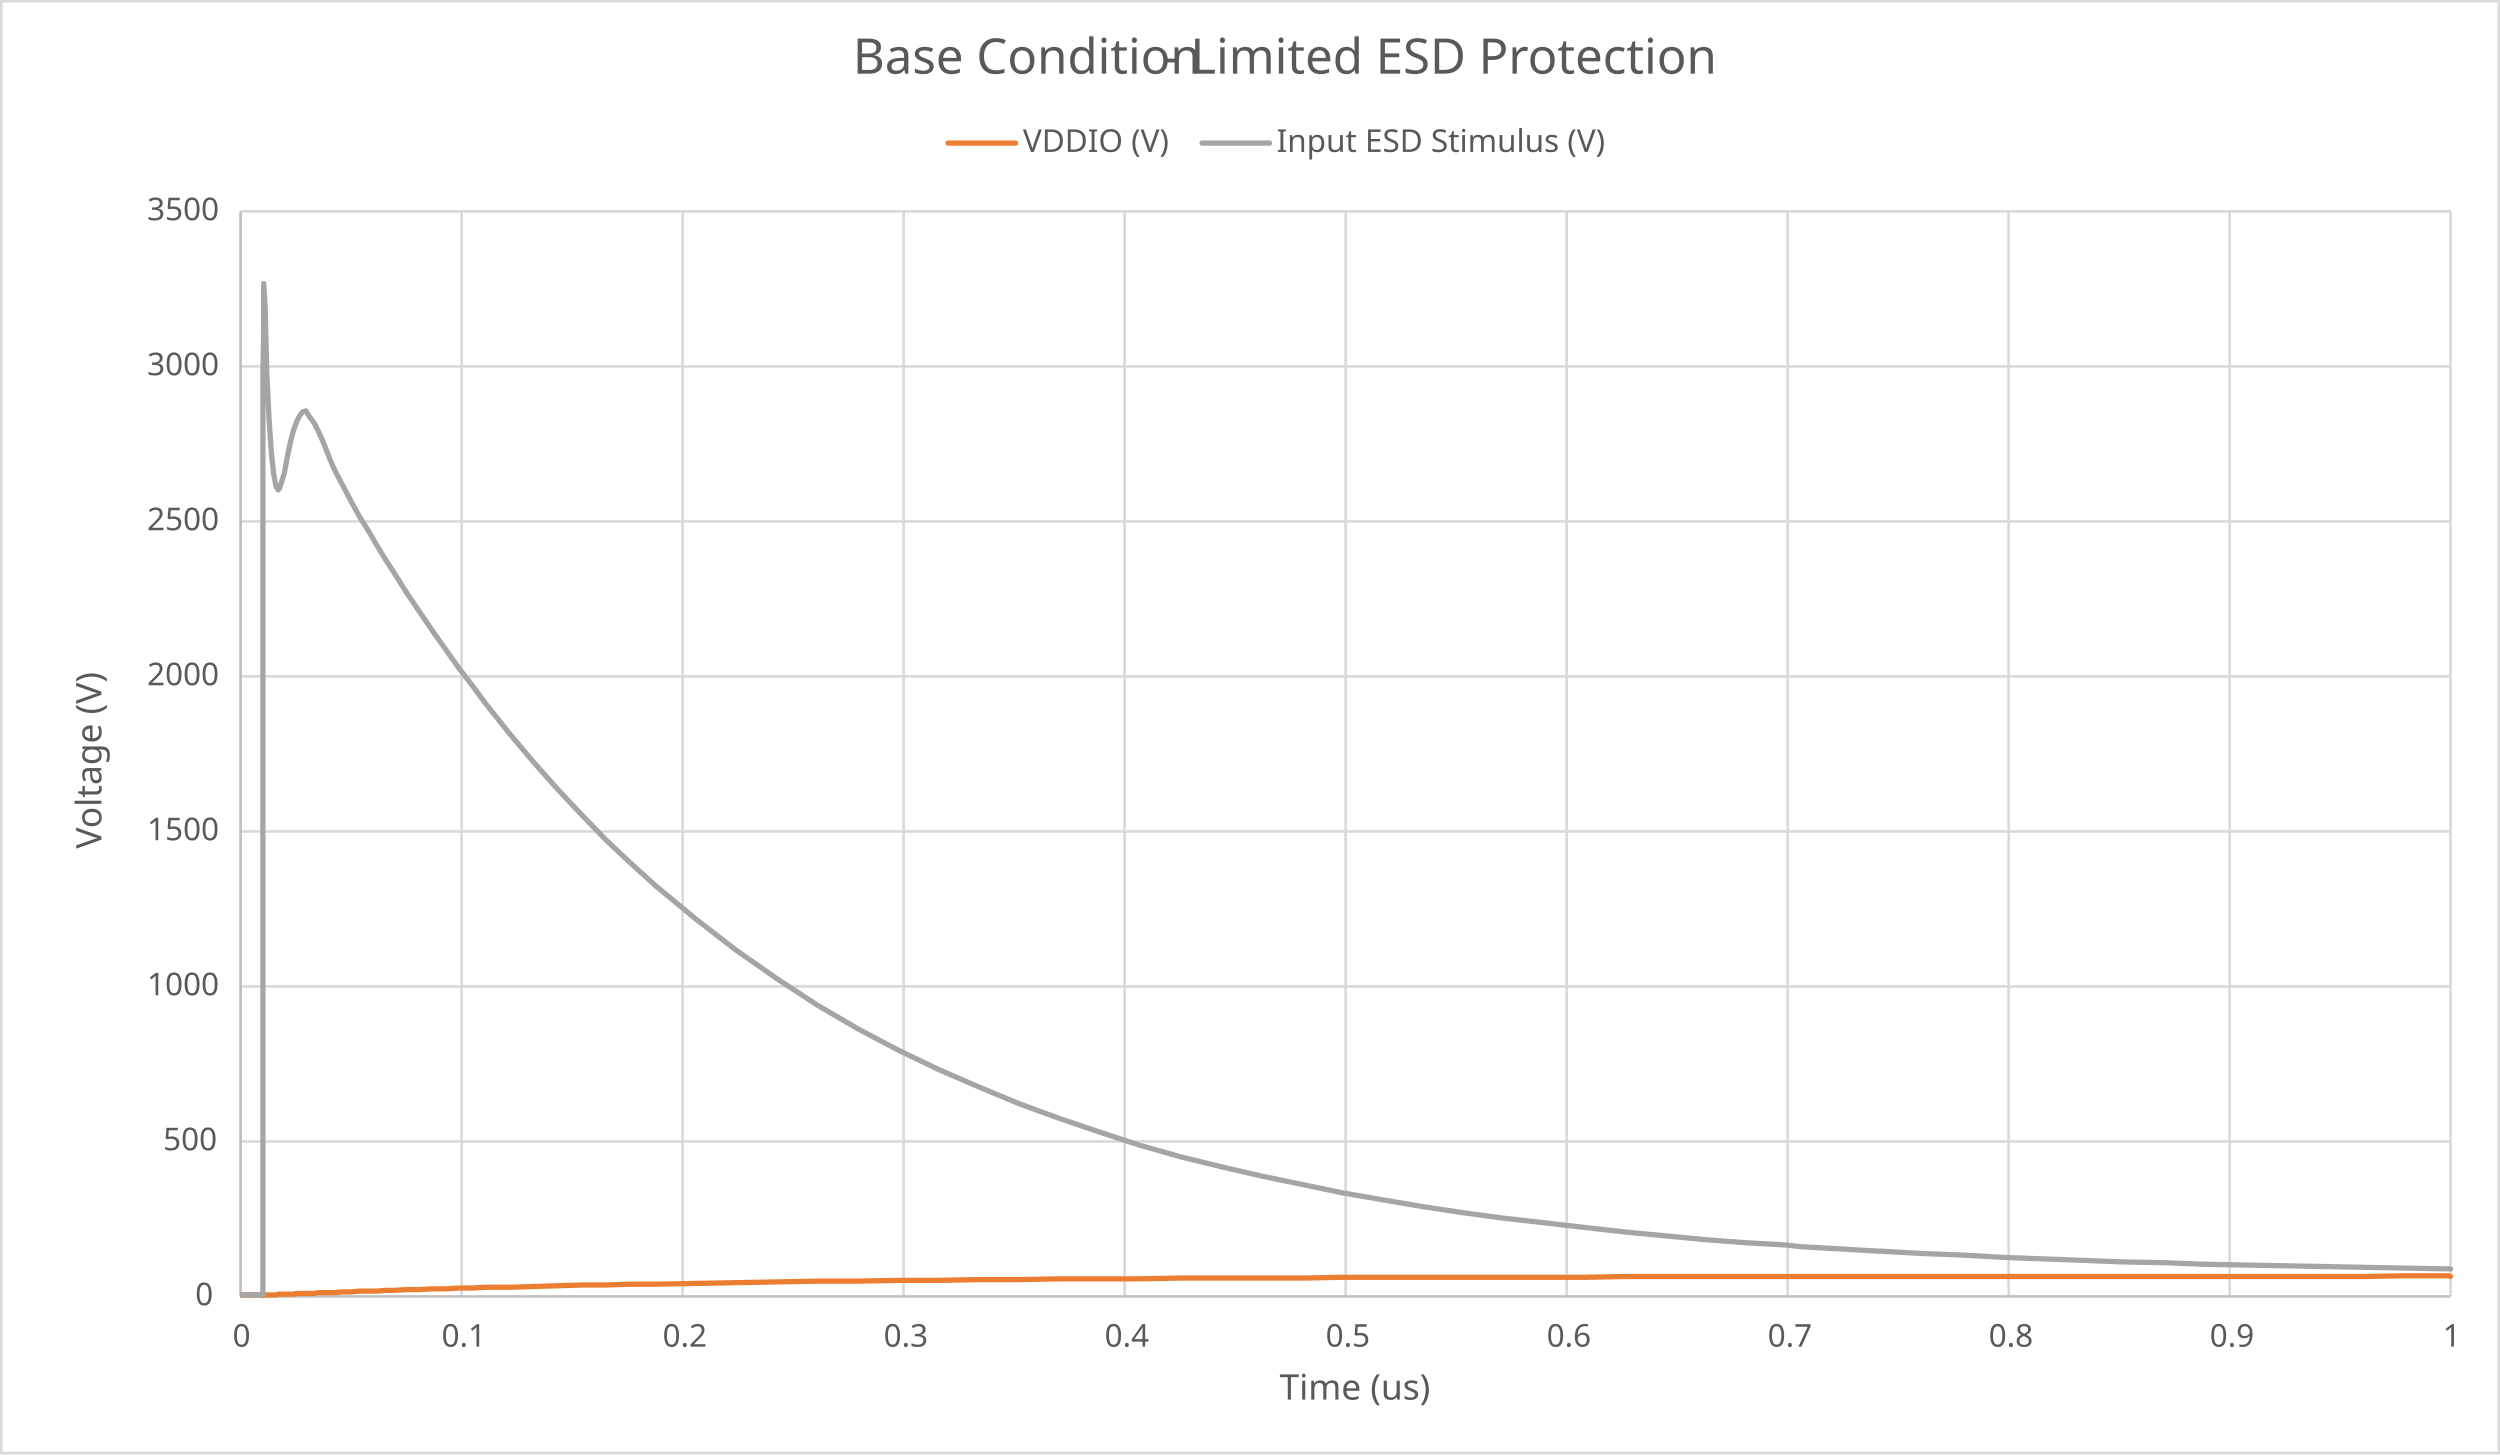
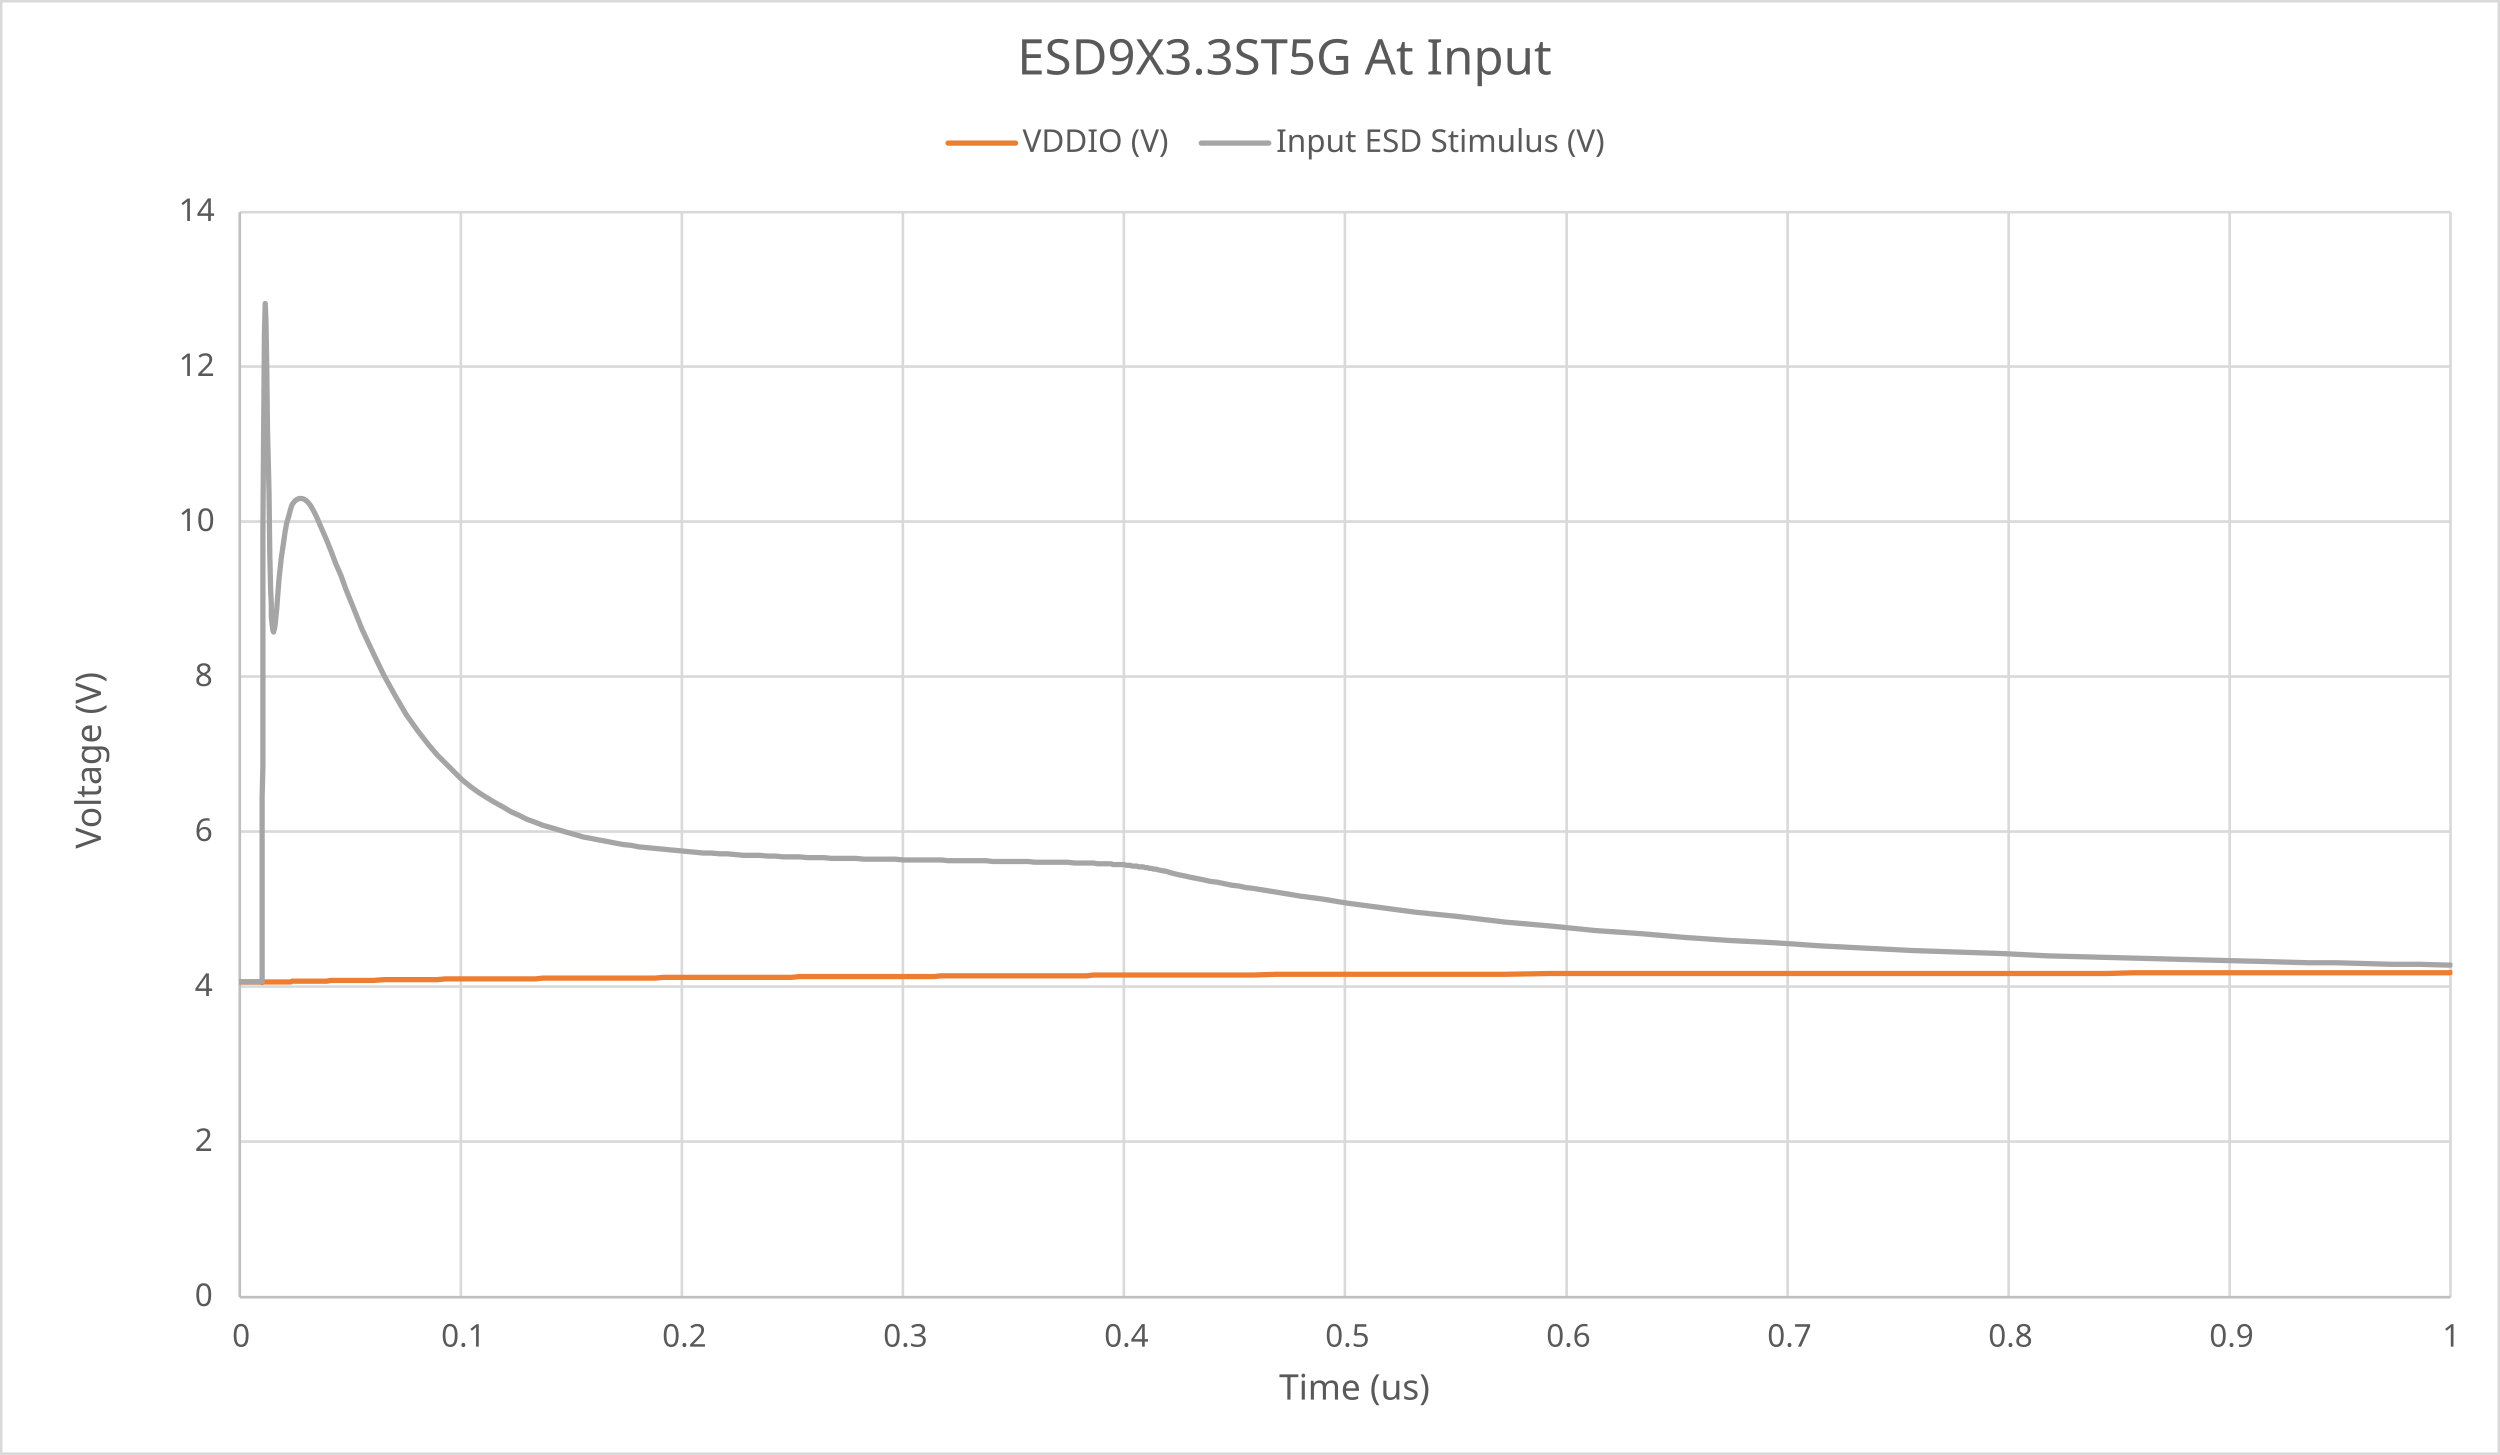
- <svg xmlns="http://www.w3.org/2000/svg" width="3258" height="1895" overflow="hidden">
+ <svg xmlns="http://www.w3.org/2000/svg" width="3258" height="1896" overflow="hidden">
  <defs>
    <clipPath id="clip0">
-       <rect x="2577" y="355" width="3258" height="1895" />
+       <rect x="2581" y="4141" width="3258" height="1896" />
    </clipPath>
    <clipPath id="clip1">
-       <rect x="2578" y="355" width="3255" height="1893" />
+       <rect x="2581" y="4142" width="3255" height="1892" />
    </clipPath>
    <clipPath id="clip2">
-       <rect x="2578" y="355" width="3255" height="1893" />
+       <rect x="2581" y="4142" width="3255" height="1892" />
    </clipPath>
    <clipPath id="clip3">
-       <rect x="2578" y="355" width="3255" height="1893" />
+       <rect x="2581" y="4142" width="3255" height="1892" />
    </clipPath>
    <clipPath id="clip4">
-       <rect x="2578" y="355" width="3255" height="1893" />
+       <rect x="2581" y="4142" width="3255" height="1892" />
    </clipPath>
    <clipPath id="clip5">
-       <rect x="2890" y="630" width="2884" height="1418" />
+       <rect x="2893" y="4417" width="2884" height="1417" />
    </clipPath>
    <clipPath id="clip6">
-       <rect x="2890" y="630" width="2884" height="1418" />
+       <rect x="2893" y="4417" width="2884" height="1417" />
    </clipPath>
    <clipPath id="clip7">
-       <rect x="2578" y="355" width="3255" height="1893" />
+       <rect x="2581" y="4142" width="3255" height="1892" />
    </clipPath>
    <clipPath id="clip8">
-       <rect x="2578" y="355" width="3255" height="1893" />
+       <rect x="2581" y="4142" width="3255" height="1892" />
    </clipPath>
    <clipPath id="clip9">
-       <rect x="2578" y="355" width="3255" height="1893" />
+       <rect x="2581" y="4142" width="3255" height="1892" />
    </clipPath>
    <clipPath id="clip10">
-       <rect x="2578" y="355" width="3255" height="1893" />
+       <rect x="2581" y="4142" width="3255" height="1892" />
    </clipPath>
    <clipPath id="clip11">
-       <rect x="2578" y="355" width="3255" height="1893" />
+       <rect x="2581" y="4142" width="3255" height="1892" />
    </clipPath>
    <clipPath id="clip12">
-       <rect x="2578" y="355" width="3255" height="1893" />
+       <rect x="2581" y="4142" width="3255" height="1892" />
    </clipPath>
    <clipPath id="clip13">
-       <rect x="2578" y="355" width="3255" height="1893" />
+       <rect x="2581" y="4142" width="3255" height="1892" />
    </clipPath>
    <clipPath id="clip14">
-       <rect x="2578" y="355" width="3255" height="1893" />
+       <rect x="2581" y="4142" width="3255" height="1892" />
    </clipPath>
    <clipPath id="clip15">
-       <rect x="2578" y="355" width="3255" height="1893" />
+       <rect x="2581" y="4142" width="3255" height="1892" />
    </clipPath>
    <clipPath id="clip16">
-       <rect x="2578" y="355" width="3255" height="1893" />
+       <rect x="2581" y="4142" width="3255" height="1892" />
    </clipPath>
    <clipPath id="clip17">
-       <rect x="2578" y="355" width="3255" height="1893" />
+       <rect x="2581" y="4142" width="3255" height="1892" />
    </clipPath>
    <clipPath id="clip18">
-       <rect x="2578" y="355" width="3255" height="1893" />
+       <rect x="2581" y="4142" width="3255" height="1892" />
    </clipPath>
    <clipPath id="clip19">
-       <rect x="2578" y="355" width="3255" height="1893" />
+       <rect x="2581" y="4142" width="3255" height="1892" />
    </clipPath>
    <clipPath id="clip20">
-       <rect x="2578" y="355" width="3255" height="1893" />
+       <rect x="2581" y="4142" width="3255" height="1892" />
    </clipPath>
    <clipPath id="clip21">
-       <rect x="2578" y="355" width="3255" height="1893" />
+       <rect x="2581" y="4142" width="3255" height="1892" />
    </clipPath>
    <clipPath id="clip22">
-       <rect x="2578" y="355" width="3255" height="1893" />
+       <rect x="2581" y="4142" width="3255" height="1892" />
    </clipPath>
    <clipPath id="clip23">
-       <rect x="2578" y="355" width="3255" height="1893" />
+       <rect x="2581" y="4142" width="3255" height="1892" />
    </clipPath>
    <clipPath id="clip24">
-       <rect x="2578" y="355" width="3255" height="1893" />
+       <rect x="2581" y="4142" width="3255" height="1892" />
    </clipPath>
    <clipPath id="clip25">
-       <rect x="2578" y="355" width="3255" height="1893" />
+       <rect x="2581" y="4142" width="3255" height="1892" />
    </clipPath>
    <clipPath id="clip26">
-       <rect x="2578" y="355" width="3255" height="1893" />
+       <rect x="2581" y="4142" width="3255" height="1892" />
    </clipPath>
    <clipPath id="clip27">
-       <rect x="2578" y="355" width="3255" height="1893" />
+       <rect x="2581" y="4142" width="3255" height="1892" />
    </clipPath>
    <clipPath id="clip28">
-       <rect x="2578" y="355" width="3255" height="1893" />
+       <rect x="2581" y="4142" width="3255" height="1892" />
    </clipPath>
    <clipPath id="clip29">
-       <rect x="2578" y="355" width="3255" height="1893" />
+       <rect x="2581" y="4142" width="3255" height="1892" />
    </clipPath>
    <clipPath id="clip30">
-       <rect x="2578" y="355" width="3255" height="1893" />
+       <rect x="2581" y="4142" width="3255" height="1892" />
    </clipPath>
    <clipPath id="clip31">
-       <rect x="2578" y="355" width="3255" height="1893" />
+       <rect x="2581" y="4142" width="3255" height="1892" />
    </clipPath>
    <clipPath id="clip32">
-       <rect x="2578" y="355" width="3255" height="1893" />
-     </clipPath>
-     <clipPath id="clip33">
-       <rect x="2578" y="355" width="3255" height="1893" />
-     </clipPath>
-     <clipPath id="clip34">
-       <rect x="2578" y="355" width="3255" height="1893" />
+       <rect x="2581" y="4142" width="3255" height="1892" />
    </clipPath>
  </defs>
-   <g clip-path="url(#clip0)" transform="translate(-2577 -355)">
-     <rect x="2578" y="356" width="3255" height="1892" fill="#FFFFFF" />
+   <g clip-path="url(#clip0)" transform="translate(-2581 -4141)">
+     <rect x="2582" y="4142" width="3255" height="1893" fill="#FFFFFF" />
    <g clip-path="url(#clip1)">
-       <path d="M2890.5 1842.56 5770.5 1842.56M2890.5 1640.55 5770.5 1640.55M2890.5 1438.55 5770.5 1438.55M2890.5 1236.54 5770.5 1236.54M2890.5 1034.53 5770.5 1034.53M2890.5 832.527 5770.5 832.527M2890.5 630.5 5770.5 630.5" stroke="#D9D9D9" stroke-width="3.438" stroke-linejoin="round" stroke-miterlimit="10" fill="none" />
+       <path d="M2893.5 5628.68 5774.5 5628.68M2893.5 5426.68 5774.5 5426.68M2893.5 5224.67 5774.5 5224.67M2893.5 5022.67 5774.5 5022.67M2893.5 4820.66 5774.5 4820.66M2893.5 4618.65 5774.5 4618.65M2893.5 4417.5 5774.5 4417.5" stroke="#D9D9D9" stroke-width="3.438" stroke-linejoin="round" stroke-miterlimit="10" fill="none" />
    </g>
    <g clip-path="url(#clip2)">
-       <path d="M3178.6 630.5 3178.6 2044.5M3466.61 630.5 3466.61 2044.5M3754.62 630.5 3754.62 2044.5M4042.63 630.5 4042.63 2044.5M4330.64 630.5 4330.64 2044.5M4618.65 630.5 4618.65 2044.5M4906.66 630.5 4906.66 2044.5M5194.67 630.5 5194.67 2044.5M5482.68 630.5 5482.68 2044.5M5770.5 630.5 5770.5 2044.5" stroke="#D9D9D9" stroke-width="3.438" stroke-linejoin="round" stroke-miterlimit="10" fill="none" />
+       <path d="M3181.6 4417.5 3181.6 5831.5M3469.61 4417.5 3469.61 5831.5M3757.62 4417.5 3757.62 5831.5M4045.63 4417.5 4045.63 5831.5M4333.64 4417.5 4333.64 5831.5M4622.65 4417.5 4622.65 5831.5M4910.66 4417.5 4910.66 5831.5M5198.67 4417.5 5198.67 5831.5M5486.68 4417.5 5486.68 5831.5M5774.5 4417.5 5774.5 5831.5" stroke="#D9D9D9" stroke-width="3.438" stroke-linejoin="round" stroke-miterlimit="10" fill="none" />
    </g>
    <g clip-path="url(#clip3)">
-       <path d="M0 0 0 1414" stroke="#BFBFBF" stroke-width="3.438" stroke-linejoin="round" stroke-miterlimit="10" fill="none" fill-rule="evenodd" transform="matrix(1 0 0 -1 2890.5 2044.5)" />
+       <path d="M0 0 0 1414" stroke="#BFBFBF" stroke-width="3.438" stroke-linejoin="round" stroke-miterlimit="10" fill="none" fill-rule="evenodd" transform="matrix(1 0 0 -1 2893.5 5831.5)" />
    </g>
    <g clip-path="url(#clip4)">
-       <path d="M2890.5 2044.5 5770.5 2044.5" stroke="#BFBFBF" stroke-width="3.438" stroke-linejoin="round" stroke-miterlimit="10" fill="none" fill-rule="evenodd" />
+       <path d="M2893.5 5831.5 5774.5 5831.5" stroke="#BFBFBF" stroke-width="3.438" stroke-linejoin="round" stroke-miterlimit="10" fill="none" fill-rule="evenodd" />
    </g>
    <g clip-path="url(#clip5)">
-       <path d="M2890.5 2042.57 2919.6 2042.57 2919.6 2042.57 2919.6 2042.57 2919.6 2042.57 2919.6 2042.57 2919.6 2042.57 2919.6 2042.57 2919.6 2042.57 2919.6 2042.57 2919.6 2042.57 2919.6 2042.57 2919.6 2042.57 2919.6 2042.57 2919.6 2042.57 2919.6 2042.57 2919.6 2043.5 2919.6 2042.57 2919.6 2042.57 2919.6 2042.57 2919.6 2042.57 2919.6 2042.57 2919.6 2042.57 2919.6 2042.57 2919.6 2042.57 2919.6 2042.57 2919.6 2042.57 2919.6 2042.57 2919.6 2042.57 2919.6 2042.57 2919.6 2042.57 2919.6 2042.57 2919.6 2042.57 2919.6 2042.57 2919.6 2042.57 2919.6 2042.57 2919.6 2042.57 2919.6 2042.57 2919.6 2042.57 2919.6 2042.57 2919.6 2042.57 2919.6 2042.57 2919.6 2042.57 2919.6 2042.57 2919.6 2042.57 2919.6 2042.57 2919.6 2042.57 2919.6 2042.57 2919.6 2042.57 2919.6 2042.57 2919.6 2042.57 2919.6 2042.57 2919.6 2042.57 2919.6 2042.57 2919.6 2042.57 2919.6 2042.57 2919.6 2042.57 2919.6 2042.57 2919.6 2042.57 2919.6 2042.57 2919.6 2042.57 2919.6 2042.57 2919.6 2042.57 2919.6 2042.57 2919.6 2042.57 2919.6 2042.57 2919.6 2042.57 2919.6 2042.57 2919.6 2042.57 2919.6 2042.57 2919.6 2042.57 2919.6 2042.57 2919.6 2042.57 2919.6 2042.57 2919.6 2042.57 2919.6 2042.57 2919.6 2042.57 2919.6 2042.57 2919.6 2042.57 2919.6 2042.57 2919.6 2042.57 2919.6 2042.57 2919.6 2042.57 2919.6 2042.57 2919.6 2042.57 2919.6 2042.57 2919.6 2042.57 2919.6 2042.57 2919.6 2042.57 2919.6 2042.57 2919.6 2042.57 2919.6 2042.57 2919.6 2042.57 2919.6 2042.57 2919.6 2042.57 2919.6 2042.57 2919.6 2042.57 2919.6 2042.57 2919.6 2042.57 2919.6 2042.57 2919.6 2042.57 2919.6 2042.57 2919.6 2042.57 2919.6 2042.57 2919.6 2042.57 2919.6 2042.57 2919.6 2042.57 2919.6 2042.57 2919.6 2042.57 2919.6 2042.57 2919.6 2042.57 2919.6 2042.57 2919.6 2042.57 2919.6 2042.57 2919.6 2042.57 2919.6 2042.57 2919.6 2042.57 2919.6 2042.57 2919.6 2042.57 2919.6 2042.57 2919.6 2042.57 2919.6 2042.57 2919.6 2042.57 2919.6 2042.57 2919.6 2042.57 2919.6 2042.57 2919.6 2042.57 2919.6 2042.57 2919.6 2042.57 2919.6 2042.57 2919.6 2042.57 2919.6 2042.57 2919.6 2042.57 2919.6 2042.57 2919.6 2042.57 2919.6 2042.57 2919.6 2042.57 2919.6 2042.57 2919.6 2042.57 2919.6 2042.57 2919.6 2042.57 2919.6 2042.57 2919.6 2042.57 2919.6 2042.57 2919.6 2042.57 2919.6 2042.57 2919.6 2042.57 2919.6 2042.57 2919.6 2042.57 2919.6 2042.57 2919.6 2042.57 2919.6 2042.57 2919.6 2042.57 2919.6 2042.57 2919.6 2042.57 2919.6 2042.57 2919.6 2042.57 2919.6 2042.57 2919.6 2042.57 2919.6 2042.57 2919.6 2042.57 2919.6 2042.57 2919.6 2042.57 2919.6 2042.57 2919.6 2042.57 2919.6 2042.57 2919.6 2042.57 2919.6 2042.57 2919.6 2042.57 2919.6 2042.57 2919.6 2042.57 2919.6 2042.57 2919.6 2042.57 2919.6 2042.57 2919.6 2042.57 2919.6 2042.57 2919.6 2042.57 2919.6 2042.57 2919.6 2042.57 2919.6 2042.57 2919.6 2042.57 2919.6 2042.57 2919.6 2042.57 2919.6 2042.57 2919.6 2042.57 2919.6 2042.57 2919.6 2042.57 2919.6 2042.57 2919.6 2042.57 2919.6 2042.57 2919.6 2042.57 2919.6 2042.57 2919.6 2042.57 2919.6 2042.57 2919.6 2042.57 2919.6 2042.57 2919.6 2042.57 2919.6 2042.57 2919.6 2042.57 2919.6 2042.57 2919.6 2042.57 2919.6 2042.57 2919.6 2042.57 2919.6 2042.57 2919.6 2042.57 2919.6 2042.57 2919.6 2042.57 2919.6 2042.57 2919.6 2042.57 2919.6 2042.57 2919.6 2042.57 2919.6 2042.57 2919.6 2042.57 2919.6 2042.57 2919.6 2042.57 2919.6 2042.57 2919.6 2042.57 2919.6 2042.57 2919.6 2042.57 2920.6 2042.57 2920.6 2042.57 2920.6 2042.57 2920.6 2042.57 2922.6 2042.57 2924.6 2042.57 2927.6 2042.57 2930.6 2042.57 2933.6 2042.57 2936.6 2042.57 2939.6 2041.57 2941.6 2041.57 2947.6 2041.57 2951.6 2041.57 2955.6 2041.57 2959.6 2041.57 2963.6 2040.57 2967.6 2040.57 2971.6 2040.57 2975.6 2040.57 2980.6 2040.57 2986.6 2040.57 2991.6 2039.57 2996.6 2039.57 3001.6 2039.57 3006.6 2039.57 3012.6 2039.57 3023.6 2038.57 3034.6 2038.57 3045.6 2037.57 3057.6 2037.57 3068.6 2037.57 3079.6 2036.57 3090.6 2036.57 3107.6 2035.57 3124.6 2035.57 3141.6 2034.57 3158.6 2034.57 3175.6 2033.57 3192.6 2033.57 3209.61 2032.57 3240.61 2032.57 3272.61 2031.57 3304.61 2030.57 3336.61 2029.57 3367.61 2029.57 3399.61 2028.57 3431.61 2028.57 3483.61 2027.57 3536.62 2026.57 3589.62 2025.57 3641.62 2024.57 3694.62 2024.57 3747.62 2023.57 3799.62 2023.57 3852.63 2022.57 3905.63 2022.57 3957.63 2021.57 4010.63 2021.57 4062.63 2021.57 4115.64 2020.57 4168.64 2020.57 4220.64 2020.57 4273.64 2020.57 4326.64 2019.57 4378.64 2019.57 4431.65 2019.57 4484.65 2019.57 4536.65 2019.57 4589.65 2019.57 4641.65 2019.57 4694.65 2018.57 4747.66 2018.57 4799.66 2018.57 4852.66 2018.57 4905.66 2018.57 4922.66 2018.57 4939.66 2018.57 4956.66 2018.57 4974.66 2018.57 4991.66 2018.57 5008.66 2018.57 5026.67 2018.57 5028.67 2018.57 5081.67 2018.57 5134.67 2018.57 5186.67 2018.57 5239.67 2018.57 5292.67 2018.57 5344.68 2018.57 5397.68 2018.57 5449.68 2018.57 5501.68 2018.57 5554.68 2018.57 5606.68 2018.57 5658.69 2018.57 5710.69 2017.57 5763.69 2017.57 5768.69 2017.57 5770.5 2018.5" stroke="#ED7D31" stroke-width="6.875" stroke-linecap="round" stroke-linejoin="round" stroke-miterlimit="10" fill="none" />
+       <path d="M2893.5 5420.68 2922.6 5420.68 2922.6 5420.68 2922.6 5420.68 2922.6 5420.68 2922.6 5420.68 2922.6 5420.68 2922.6 5420.68 2922.6 5421.5 2922.6 5420.68 2922.6 5420.68 2922.6 5420.68 2922.6 5420.68 2922.6 5420.68 2922.6 5420.68 2922.6 5420.68 2922.6 5420.68 2922.6 5420.68 2922.6 5420.68 2922.6 5420.68 2923.6 5420.68 2923.6 5420.68 2923.6 5420.68 2923.6 5420.68 2923.6 5420.68 2924.6 5420.68 2925.6 5420.68 2926.6 5420.68 2927.6 5420.68 2928.6 5420.68 2929.6 5420.68 2931.6 5420.68 2932.6 5420.68 2933.6 5420.68 2934.6 5420.68 2934.6 5420.68 2935.6 5420.68 2936.6 5420.68 2937.6 5420.68 2937.6 5420.68 2938.6 5420.68 2939.6 5420.68 2941.6 5420.68 2944.6 5420.68 2947.6 5420.68 2950.6 5420.68 2952.6 5420.68 2954.6 5420.68 2957.6 5420.68 2959.6 5420.68 2961.6 5419.68 2964.6 5419.68 2966.6 5419.68 2970.6 5419.68 2974.6 5419.68 2977.6 5419.68 2981.6 5419.68 2985.6 5419.68 2989.6 5419.68 2993.6 5419.68 2999.6 5419.68 3006.6 5419.68 3012.6 5418.68 3018.6 5418.68 3025.6 5418.68 3031.6 5418.68 3038.6 5418.68 3052.6 5418.68 3067.6 5418.68 3081.6 5417.68 3096.6 5417.68 3110.6 5417.68 3125.6 5417.68 3139.6 5417.68 3150.6 5417.68 3161.6 5416.68 3172.6 5416.68 3182.6 5416.68 3193.6 5416.68 3204.61 5416.68 3215.61 5416.68 3225.61 5416.68 3236.61 5416.68 3246.61 5416.68 3257.61 5416.68 3267.61 5416.68 3278.61 5416.68 3288.61 5415.68 3299.61 5415.68 3309.61 5415.68 3319.61 5415.68 3330.61 5415.68 3340.61 5415.68 3351.61 5415.68 3361.61 5415.68 3372.61 5415.68 3382.61 5415.68 3393.61 5415.68 3403.61 5415.68 3413.61 5415.68 3424.61 5415.68 3434.61 5415.68 3445.61 5414.68 3455.61 5414.68 3466.61 5414.68 3476.61 5414.68 3487.61 5414.68 3497.61 5414.68 3507.62 5414.68 3518.62 5414.68 3528.62 5414.68 3539.62 5414.68 3549.62 5414.68 3560.62 5414.68 3570.62 5414.68 3581.62 5414.68 3591.62 5414.68 3601.62 5414.68 3612.62 5414.68 3622.62 5413.68 3633.62 5413.68 3643.62 5413.68 3654.62 5413.68 3664.62 5413.68 3675.62 5413.68 3685.62 5413.68 3696.62 5413.68 3706.62 5413.68 3716.62 5413.68 3727.62 5413.68 3737.62 5413.68 3747.62 5413.68 3757.62 5413.68 3767.62 5413.68 3777.62 5413.68 3787.62 5413.68 3797.62 5413.68 3807.62 5412.68 3816.63 5412.68 3826.63 5412.68 3836.63 5412.68 3845.63 5412.68 3855.63 5412.68 3865.63 5412.68 3874.63 5412.68 3883.63 5412.68 3892.63 5412.68 3902.63 5412.68 3911.63 5412.68 3920.63 5412.68 3929.63 5412.68 3938.63 5412.68 3946.63 5412.68 3955.63 5412.68 3963.63 5412.68 3972.63 5412.68 3980.63 5412.68 3988.63 5412.68 3997.63 5412.68 4005.63 5411.68 4011.63 5411.68 4017.63 5411.68 4022.63 5411.68 4028.63 5411.68 4031.63 5411.68 4033.63 5411.68 4036.63 5411.68 4039.63 5411.68 4042.63 5411.68 4045.63 5411.68 4048.63 5411.68 4050.63 5411.68 4053.63 5411.68 4056.63 5411.68 4059.63 5411.68 4062.63 5411.68 4064.63 5411.68 4067.63 5411.68 4070.63 5411.68 4073.63 5411.68 4076.63 5411.68 4078.63 5411.68 4081.63 5411.68 4084.63 5411.68 4087.63 5411.68 4090.63 5411.68 4095.63 5411.68 4101.63 5411.68 4107.63 5411.68 4115.64 5411.68 4120.64 5411.68 4125.64 5411.68 4129.64 5411.68 4134.64 5411.68 4139.64 5411.68 4144.64 5411.68 4149.64 5411.68 4158.64 5411.68 4167.64 5411.68 4176.64 5411.68 4186.64 5411.68 4195.64 5411.68 4204.64 5411.68 4213.64 5411.68 4244.64 5410.68 4274.64 5410.68 4304.64 5410.68 4334.64 5410.68 4364.64 5410.68 4394.64 5410.68 4424.65 5410.68 4483.65 5410.68 4542.65 5410.68 4600.65 5409.68 4659.65 5409.68 4718.65 5409.68 4776.66 5409.68 4835.66 5409.68 4894.66 5409.68 4953.66 5409.68 5012.66 5409.68 5071.67 5409.68 5130.67 5409.68 5189.67 5409.68 5249.67 5409.68 5287.67 5409.68 5325.67 5409.68 5363.68 5408.68 5401.68 5408.68 5439.68 5408.68 5478.68 5408.68 5516.68 5408.68 5519.68 5408.68 5554.68 5408.68 5590.68 5408.68 5626.68 5408.68 5662.69 5408.68 5697.69 5408.68 5733.69 5408.68 5769.69 5408.68 5772.69 5408.68 5774.5 5408.5" stroke="#ED7D31" stroke-width="6.875" stroke-linecap="round" stroke-linejoin="round" stroke-miterlimit="10" fill="none" />
    </g>
    <g clip-path="url(#clip6)">
-       <path d="M2890.5 2042.5 2919.6 2042.5 2919.6 2039.57 2919.6 2033.57 2919.6 2030.57 2919.6 2030.57 2919.6 2030.57 2919.6 2030.57 2919.6 2030.57 2919.6 2030.57 2919.6 2030.57 2919.6 2030.57 2919.6 2030.57 2919.6 2030.57 2919.6 2030.57 2919.6 2029.57 2919.6 2028.57 2919.6 2027.57 2919.6 2026.57 2919.6 2025.57 2919.6 2023.57 2919.6 2021.57 2919.6 2020.57 2919.6 2018.57 2919.6 2017.57 2919.6 2016.57 2919.6 2014.57 2919.6 2012.57 2919.6 2011.57 2919.6 2010.57 2919.6 2008.57 2919.6 2007.57 2919.6 2006.57 2919.6 2004.57 2919.6 2003.57 2919.6 2002.57 2919.6 2000.57 2919.6 1999.57 2919.6 1998.57 2919.6 1996.57 2919.6 1995.57 2919.6 1993.57 2919.6 1992.57 2919.6 1991.57 2919.6 1989.57 2919.6 1988.57 2919.6 1987.57 2919.6 1985.57 2919.6 1984.57 2919.6 1983.57 2919.6 1981.57 2919.6 1980.57 2919.6 1978.57 2919.6 1977.57 2919.6 1976.57 2919.6 1974.56 2919.6 1973.56 2919.6 1971.56 2919.6 1969.56 2919.6 1968.56 2919.6 1966.56 2919.6 1965.56 2919.6 1963.56 2919.6 1962.56 2919.6 1960.56 2919.6 1959.56 2919.6 1957.56 2919.6 1955.56 2919.6 1953.56 2919.6 1951.56 2919.6 1950.56 2919.6 1948.56 2919.6 1947.56 2919.6 1945.56 2919.6 1943.56 2919.6 1942.56 2919.6 1940.56 2919.6 1938.56 2919.6 1937.56 2919.6 1935.56 2919.6 1933.56 2919.6 1932.56 2919.6 1930.56 2919.6 1928.56 2919.6 1926.56 2919.6 1925.56 2919.6 1923.56 2919.6 1921.56 2919.6 1920.56 2919.6 1918.56 2919.6 1916.56 2919.6 1914.56 2919.6 1912.56 2919.6 1910.56 2919.6 1909.56 2919.6 1907.56 2919.6 1905.56 2919.6 1903.56 2919.6 1901.56 2919.6 1899.56 2919.6 1897.56 2919.6 1895.56 2919.6 1892.56 2919.6 1890.56 2919.6 1888.56 2919.6 1886.56 2919.6 1884.56 2919.6 1883.56 2919.6 1881.56 2919.6 1879.56 2919.6 1877.56 2919.6 1875.56 2919.6 1873.56 2919.6 1871.56 2919.6 1869.56 2919.6 1867.56 2919.6 1865.56 2919.6 1863.56 2919.6 1860.56 2919.6 1858.56 2919.6 1856.56 2919.6 1854.56 2919.6 1852.56 2919.6 1850.56 2919.6 1847.56 2919.6 1846.56 2919.6 1843.56 2919.6 1841.56 2919.6 1839.56 2919.6 1837.56 2919.6 1835.56 2919.6 1833.56 2919.6 1831.56 2919.6 1829.56 2919.6 1826.56 2919.6 1825.56 2919.6 1822.56 2919.6 1820.56 2919.6 1818.56 2919.6 1816.56 2919.6 1814.56 2919.6 1812.56 2919.6 1809.56 2919.6 1807.56 2919.6 1805.56 2919.6 1803.56 2919.6 1801.56 2919.6 1798.56 2919.6 1796.56 2919.6 1793.56 2919.6 1790.56 2919.6 1787.56 2919.6 1785.56 2919.6 1783.56 2919.6 1780.56 2919.6 1777.56 2919.6 1774.56 2919.6 1772.56 2919.6 1769.56 2919.6 1766.56 2919.6 1763.56 2919.6 1760.56 2919.6 1757.56 2919.6 1754.56 2919.6 1751.56 2919.6 1749.56 2919.6 1746.56 2919.6 1742.56 2919.6 1739.56 2919.6 1736.56 2919.6 1733.56 2919.6 1729.56 2919.6 1726.56 2919.6 1723.56 2919.6 1720.56 2919.6 1716.56 2919.6 1713.56 2919.6 1709.56 2919.6 1706.56 2919.6 1702.56 2919.6 1698.56 2919.6 1695.56 2919.6 1690.56 2919.6 1687.56 2919.6 1683.56 2919.6 1679.56 2919.6 1673.56 2919.6 1669.55 2919.6 1664.55 2919.6 1660.55 2919.6 1654.55 2919.6 1649.55 2919.6 1643.55 2919.6 1638.55 2919.6 1633.55 2919.6 1625.55 2919.6 1618.55 2919.6 1612.55 2919.6 1605.55 2919.6 1599.55 2919.6 1593.55 2919.6 1584.55 2919.6 1574.55 2919.6 1564.55 2919.6 1556.55 2919.6 1547.55 2919.6 1532.55 2919.6 1524.55 2919.6 1513.55 2919.6 1459.55 2919.6 1407.55 2919.6 1359.54 2919.6 1314.54 2919.6 1272.54 2919.6 1233.54 2919.6 1198.54 2919.6 1152.54 2919.6 1101.54 2919.6 1043.53 2919.6 980.532 2919.6 910.53 2919.6 846.528 2920.6 782.526 2920.6 747.525 2920.6 727.524 2920.6 724.5 2922.6 755.525 2924.6 839.528 2927.6 900.53 2930.6 944.531 2933.6 972.532 2936.6 988.533 2939.6 993.533 2941.6 990.533 2947.6 971.532 2951.6 949.531 2955.6 930.531 2959.6 915.53 2963.6 904.53 2967.6 896.53 2971.6 891.529 2975.6 890.529 2980.6 898.53 2986.6 906.53 2991.6 916.53 2996.6 927.531 3001.6 939.531 3006.6 952.531 3012.6 966.532 3023.6 987.533 3034.6 1008.53 3045.6 1028.53 3057.6 1047.53 3068.6 1066.54 3079.6 1084.54 3090.6 1101.54 3107.6 1128.54 3124.6 1153.54 3141.6 1178.54 3158.6 1202.54 3175.6 1226.54 3192.6 1248.54 3209.61 1271.54 3240.61 1310.54 3272.61 1348.54 3304.61 1384.55 3336.61 1418.55 3367.61 1450.55 3399.61 1480.55 3431.61 1509.55 3483.61 1552.55 3536.62 1593.55 3589.62 1630.55 3641.62 1664.55 3694.62 1695.56 3747.62 1723.56 3799.62 1748.56 3852.63 1771.56 3905.63 1793.56 3957.63 1812.56 4010.63 1830.56 4062.63 1847.56 4115.64 1862.56 4168.64 1875.56 4220.64 1887.56 4273.64 1898.56 4326.64 1909.56 4378.64 1918.56 4431.65 1927.56 4484.65 1935.56 4536.65 1942.56 4589.65 1948.56 4641.65 1954.56 4694.65 1960.56 4747.66 1965.56 4799.66 1970.56 4852.66 1974.56 4905.66 1977.57 4922.66 1979.57 4939.66 1980.57 4956.66 1981.57 4974.66 1982.57 4991.66 1983.57 5008.66 1984.57 5026.67 1985.57 5028.67 1985.57 5081.67 1988.57 5134.67 1990.57 5186.67 1993.57 5239.67 1995.57 5292.67 1997.57 5344.68 1999.57 5397.68 2000.57 5449.68 2002.57 5501.68 2003.57 5554.68 2004.57 5606.68 2005.57 5658.69 2006.57 5710.69 2007.57 5763.69 2008.57 5768.69 2008.57 5770.5 2008.57" stroke="#A5A5A5" stroke-width="6.875" stroke-linecap="round" stroke-linejoin="round" stroke-miterlimit="10" fill="none" />
+       <path d="M2893.5 5420.5 2922.6 5420.5 2922.6 5419.68 2922.6 5418.68 2922.6 5418.68 2922.6 5418.68 2922.6 5418.68 2922.6 5418.68 2922.6 5418.68 2922.6 5417.68 2922.6 5417.68 2922.6 5417.68 2922.6 5416.68 2922.6 5414.68 2922.6 5410.68 2922.6 5400.68 2922.6 5383.68 2922.6 5356.68 2922.6 5304.67 2922.6 5238.67 2922.6 5227.67 2922.6 5210.67 2922.6 5180.67 2923.6 5138.67 2923.6 5070.67 2923.6 5013.66 2923.6 4929.66 2923.6 4834.66 2924.6 4697.65 2925.6 4575.65 2926.6 4536.5 2927.6 4558.65 2928.6 4616.65 2929.6 4700.65 2931.6 4783.66 2932.6 4863.66 2933.6 4906.66 2934.6 4929.66 2934.6 4944.66 2935.6 4954.66 2936.6 4962.66 2937.6 4964.66 2937.6 4963.66 2938.6 4960.66 2939.6 4954.66 2941.6 4934.66 2944.6 4895.66 2947.6 4867.66 2950.6 4847.66 2952.6 4833.66 2954.6 4822.66 2957.6 4812.66 2959.6 4804.66 2961.6 4798.66 2964.6 4794.66 2966.6 4792.66 2970.6 4790.66 2974.6 4790.66 2977.6 4791.66 2981.6 4794.66 2985.6 4799.66 2989.6 4806.66 2993.6 4814.66 2999.6 4828.66 3006.6 4844.66 3012.6 4859.66 3018.6 4875.66 3025.6 4891.66 3031.6 4908.66 3038.6 4925.66 3052.6 4960.66 3067.6 4992.66 3081.6 5021.67 3096.6 5048.67 3110.6 5072.67 3125.6 5093.67 3139.6 5111.67 3150.6 5124.67 3161.6 5135.67 3172.6 5146.67 3182.6 5156.67 3193.6 5165.67 3204.61 5173.67 3215.61 5180.67 3225.61 5186.67 3236.61 5192.67 3246.61 5198.67 3257.61 5203.67 3267.61 5208.67 3278.61 5212.67 3288.61 5216.67 3299.61 5219.67 3309.61 5222.67 3319.61 5225.67 3330.61 5228.67 3340.61 5231.67 3351.61 5233.67 3361.61 5235.67 3372.61 5237.67 3382.61 5239.67 3393.61 5241.67 3403.61 5242.67 3413.61 5244.67 3424.61 5245.67 3434.61 5246.67 3445.61 5247.67 3455.61 5248.67 3466.61 5249.67 3476.61 5250.67 3487.61 5251.67 3497.61 5252.67 3507.62 5252.67 3518.62 5253.67 3528.62 5253.67 3539.62 5254.67 3549.62 5255.67 3560.62 5255.67 3570.62 5255.67 3581.62 5256.67 3591.62 5256.67 3601.62 5257.67 3612.62 5257.67 3622.62 5257.67 3633.62 5258.67 3643.62 5258.67 3654.62 5258.67 3664.62 5259.67 3675.62 5259.67 3685.62 5259.67 3696.62 5259.67 3706.62 5260.67 3716.62 5260.67 3727.62 5260.67 3737.62 5260.67 3747.62 5260.67 3757.62 5261.67 3767.62 5261.67 3777.62 5261.67 3787.62 5261.67 3797.62 5261.67 3807.62 5261.67 3816.63 5262.67 3826.63 5262.67 3836.63 5262.67 3845.63 5262.67 3855.63 5262.67 3865.63 5262.67 3874.63 5263.67 3883.63 5263.67 3892.63 5263.67 3902.63 5263.67 3911.63 5263.67 3920.63 5263.67 3929.63 5264.67 3938.63 5264.67 3946.63 5264.67 3955.63 5264.67 3963.63 5264.67 3972.63 5264.67 3980.63 5265.67 3988.63 5265.67 3997.63 5265.67 4005.63 5265.67 4011.63 5266.67 4017.63 5266.67 4022.63 5266.67 4028.63 5266.67 4031.63 5267.67 4033.63 5267.67 4036.63 5267.67 4039.63 5267.67 4042.63 5267.67 4045.63 5267.67 4048.63 5268.67 4050.63 5268.67 4053.63 5268.67 4056.63 5269.67 4059.63 5269.67 4062.63 5269.67 4064.63 5270.67 4067.63 5270.67 4070.63 5270.67 4073.63 5271.67 4076.63 5271.67 4078.63 5272.67 4081.63 5272.67 4084.63 5273.67 4087.63 5273.67 4090.63 5274.67 4095.63 5275.67 4101.63 5276.67 4107.63 5278.67 4115.64 5280.67 4120.64 5281.67 4125.64 5282.67 4129.64 5283.67 4134.64 5284.67 4139.64 5285.67 4144.64 5286.67 4149.64 5287.67 4158.64 5289.67 4167.64 5290.67 4176.64 5292.67 4186.64 5294.67 4195.64 5295.67 4204.64 5297.67 4213.64 5298.67 4244.64 5303.67 4274.64 5308.67 4304.64 5312.67 4334.64 5317.67 4364.64 5321.67 4394.64 5325.67 4424.65 5329.67 4483.65 5335.68 4542.65 5342.68 4600.65 5347.68 4659.65 5353.68 4718.65 5357.68 4776.66 5362.68 4835.66 5366.68 4894.66 5369.68 4953.66 5373.68 5012.66 5376.68 5071.67 5379.68 5130.67 5381.68 5189.67 5383.68 5249.67 5386.68 5287.67 5387.68 5325.67 5388.68 5363.68 5389.68 5401.68 5390.68 5439.68 5391.68 5478.68 5392.68 5516.68 5393.68 5519.68 5393.68 5554.68 5394.68 5590.68 5395.68 5626.68 5395.68 5662.69 5396.68 5697.69 5397.68 5733.69 5397.68 5769.69 5398.68 5772.69 5398.68 5774.5 5398.68" stroke="#A5A5A5" stroke-width="6.875" stroke-linecap="round" stroke-linejoin="round" stroke-miterlimit="10" fill="none" />
    </g>
    <g clip-path="url(#clip7)">
-       <text fill="#595959" font-family="Calibri,Calibri_MSFontService,sans-serif" font-weight="400" font-size="41" transform="matrix(1 0 0 1 2831.38 2056)">0</text>
+       <text fill="#595959" font-family="Calibri,Calibri_MSFontService,sans-serif" font-weight="400" font-size="41" transform="matrix(1 0 0 1 2834.82 5843)">0</text>
    </g>
    <g clip-path="url(#clip8)">
-       <text fill="#595959" font-family="Calibri,Calibri_MSFontService,sans-serif" font-weight="400" font-size="41" transform="matrix(1 0 0 1 2789.58 1854)">500</text>
+       <text fill="#595959" font-family="Calibri,Calibri_MSFontService,sans-serif" font-weight="400" font-size="41" transform="matrix(1 0 0 1 2834.82 5641)">2</text>
    </g>
    <g clip-path="url(#clip9)">
-       <text fill="#595959" font-family="Calibri,Calibri_MSFontService,sans-serif" font-weight="400" font-size="41" transform="matrix(1 0 0 1 2768.68 1652)">1000</text>
+       <text fill="#595959" font-family="Calibri,Calibri_MSFontService,sans-serif" font-weight="400" font-size="41" transform="matrix(1 0 0 1 2834.82 5439)">4</text>
    </g>
    <g clip-path="url(#clip10)">
-       <text fill="#595959" font-family="Calibri,Calibri_MSFontService,sans-serif" font-weight="400" font-size="41" transform="matrix(1 0 0 1 2768.68 1450)">1500</text>
+       <text fill="#595959" font-family="Calibri,Calibri_MSFontService,sans-serif" font-weight="400" font-size="41" transform="matrix(1 0 0 1 2834.82 5237)">6</text>
    </g>
    <g clip-path="url(#clip11)">
-       <text fill="#595959" font-family="Calibri,Calibri_MSFontService,sans-serif" font-weight="400" font-size="41" transform="matrix(1 0 0 1 2768.68 1248)">2000</text>
+       <text fill="#595959" font-family="Calibri,Calibri_MSFontService,sans-serif" font-weight="400" font-size="41" transform="matrix(1 0 0 1 2834.82 5035)">8</text>
    </g>
    <g clip-path="url(#clip12)">
-       <text fill="#595959" font-family="Calibri,Calibri_MSFontService,sans-serif" font-weight="400" font-size="41" transform="matrix(1 0 0 1 2768.68 1046)">2500</text>
+       <text fill="#595959" font-family="Calibri,Calibri_MSFontService,sans-serif" font-weight="400" font-size="41" transform="matrix(1 0 0 1 2813.92 4833)">10</text>
    </g>
    <g clip-path="url(#clip13)">
-       <text fill="#595959" font-family="Calibri,Calibri_MSFontService,sans-serif" font-weight="400" font-size="41" transform="matrix(1 0 0 1 2768.68 844)">3000</text>
+       <text fill="#595959" font-family="Calibri,Calibri_MSFontService,sans-serif" font-weight="400" font-size="41" transform="matrix(1 0 0 1 2813.92 4631)">12</text>
    </g>
    <g clip-path="url(#clip14)">
-       <text fill="#595959" font-family="Calibri,Calibri_MSFontService,sans-serif" font-weight="400" font-size="41" transform="matrix(1 0 0 1 2768.68 642)">3500</text>
+       <text fill="#595959" font-family="Calibri,Calibri_MSFontService,sans-serif" font-weight="400" font-size="41" transform="matrix(1 0 0 1 2813.92 4429)">14</text>
    </g>
    <g clip-path="url(#clip15)">
-       <text fill="#595959" font-family="Calibri,Calibri_MSFontService,sans-serif" font-weight="400" font-size="41" transform="matrix(1 0 0 1 2880.1 2110)">0</text>
+       <text fill="#595959" font-family="Calibri,Calibri_MSFontService,sans-serif" font-weight="400" font-size="41" transform="matrix(1 0 0 1 2883.54 5896)">0</text>
    </g>
    <g clip-path="url(#clip16)">
-       <text fill="#595959" font-family="Calibri,Calibri_MSFontService,sans-serif" font-weight="400" font-size="41" transform="matrix(1 0 0 1 3152.48 2110)">0.1</text>
+       <text fill="#595959" font-family="Calibri,Calibri_MSFontService,sans-serif" font-weight="400" font-size="41" transform="matrix(1 0 0 1 3155.92 5896)">0.1</text>
    </g>
    <g clip-path="url(#clip17)">
-       <text fill="#595959" font-family="Calibri,Calibri_MSFontService,sans-serif" font-weight="400" font-size="41" transform="matrix(1 0 0 1 3440.51 2110)">0.2</text>
+       <text fill="#595959" font-family="Calibri,Calibri_MSFontService,sans-serif" font-weight="400" font-size="41" transform="matrix(1 0 0 1 3443.95 5896)">0.2</text>
    </g>
    <g clip-path="url(#clip18)">
-       <text fill="#595959" font-family="Calibri,Calibri_MSFontService,sans-serif" font-weight="400" font-size="41" transform="matrix(1 0 0 1 3728.54 2110)">0.3</text>
+       <text fill="#595959" font-family="Calibri,Calibri_MSFontService,sans-serif" font-weight="400" font-size="41" transform="matrix(1 0 0 1 3731.98 5896)">0.3</text>
    </g>
    <g clip-path="url(#clip19)">
-       <text fill="#595959" font-family="Calibri,Calibri_MSFontService,sans-serif" font-weight="400" font-size="41" transform="matrix(1 0 0 1 4016.57 2110)">0.4</text>
+       <text fill="#595959" font-family="Calibri,Calibri_MSFontService,sans-serif" font-weight="400" font-size="41" transform="matrix(1 0 0 1 4020.01 5896)">0.4</text>
    </g>
    <g clip-path="url(#clip20)">
-       <text fill="#595959" font-family="Calibri,Calibri_MSFontService,sans-serif" font-weight="400" font-size="41" transform="matrix(1 0 0 1 4304.6 2110)">0.5</text>
+       <text fill="#595959" font-family="Calibri,Calibri_MSFontService,sans-serif" font-weight="400" font-size="41" transform="matrix(1 0 0 1 4308.04 5896)">0.5</text>
    </g>
    <g clip-path="url(#clip21)">
-       <text fill="#595959" font-family="Calibri,Calibri_MSFontService,sans-serif" font-weight="400" font-size="41" transform="matrix(1 0 0 1 4592.63 2110)">0.6</text>
+       <text fill="#595959" font-family="Calibri,Calibri_MSFontService,sans-serif" font-weight="400" font-size="41" transform="matrix(1 0 0 1 4596.07 5896)">0.6</text>
    </g>
    <g clip-path="url(#clip22)">
-       <text fill="#595959" font-family="Calibri,Calibri_MSFontService,sans-serif" font-weight="400" font-size="41" transform="matrix(1 0 0 1 4880.66 2110)">0.7</text>
+       <text fill="#595959" font-family="Calibri,Calibri_MSFontService,sans-serif" font-weight="400" font-size="41" transform="matrix(1 0 0 1 4884.1 5896)">0.7</text>
    </g>
    <g clip-path="url(#clip23)">
-       <text fill="#595959" font-family="Calibri,Calibri_MSFontService,sans-serif" font-weight="400" font-size="41" transform="matrix(1 0 0 1 5168.69 2110)">0.8</text>
+       <text fill="#595959" font-family="Calibri,Calibri_MSFontService,sans-serif" font-weight="400" font-size="41" transform="matrix(1 0 0 1 5172.13 5896)">0.8</text>
    </g>
    <g clip-path="url(#clip24)">
-       <text fill="#595959" font-family="Calibri,Calibri_MSFontService,sans-serif" font-weight="400" font-size="41" transform="matrix(1 0 0 1 5456.72 2110)">0.9</text>
+       <text fill="#595959" font-family="Calibri,Calibri_MSFontService,sans-serif" font-weight="400" font-size="41" transform="matrix(1 0 0 1 5460.16 5896)">0.9</text>
    </g>
    <g clip-path="url(#clip25)">
-       <text fill="#595959" font-family="Calibri,Calibri_MSFontService,sans-serif" font-weight="400" font-size="41" transform="matrix(1 0 0 1 5760.4 2110)">1</text>
+       <text fill="#595959" font-family="Calibri,Calibri_MSFontService,sans-serif" font-weight="400" font-size="41" transform="matrix(1 0 0 1 5763.84 5896)">1</text>
    </g>
    <g clip-path="url(#clip26)">
-       <text fill="#595959" font-family="Calibri,Calibri_MSFontService,sans-serif" font-weight="400" font-size="46" transform="matrix(6.12323e-17 -1 1 6.12323e-17 2709.12 1461)">Voltage (V)</text>
+       <text fill="#595959" font-family="Calibri,Calibri_MSFontService,sans-serif" font-weight="400" font-size="46" transform="matrix(6.12323e-17 -1 1 6.12323e-17 2712.55 5247)">Voltage (V)</text>
    </g>
    <g clip-path="url(#clip27)">
-       <text fill="#595959" font-family="Calibri,Calibri_MSFontService,sans-serif" font-weight="400" font-size="46" transform="matrix(1 0 0 1 4244.49 2179)">Time (us)</text>
+       <text fill="#595959" font-family="Calibri,Calibri_MSFontService,sans-serif" font-weight="400" font-size="46" transform="matrix(1 0 0 1 4247.93 5965)">Time (us)</text>
    </g>
    <g clip-path="url(#clip28)">
-       <text fill="#595959" font-family="Calibri,Calibri_MSFontService,sans-serif" font-weight="400" font-size="64" transform="matrix(1 0 0 1 3688.46 451)">Base Condition </text>
+       <text fill="#595959" font-family="Calibri,Calibri_MSFontService,sans-serif" font-weight="400" font-size="64" transform="matrix(1 0 0 1 3906.8 4238)">ESD9X3.3ST5G At Input</text>
    </g>
    <g clip-path="url(#clip29)">
-       <text fill="#595959" font-family="Calibri,Calibri_MSFontService,sans-serif" font-weight="400" font-size="64" transform="matrix(1 0 0 1 4094.13 451)">-</text>
+       <path d="M3816.5 4327.5 3904.5 4327.5" stroke="#ED7D31" stroke-width="6.875" stroke-linecap="round" stroke-linejoin="round" stroke-miterlimit="10" fill="none" fill-rule="evenodd" />
    </g>
    <g clip-path="url(#clip30)">
-       <text fill="#595959" font-family="Calibri,Calibri_MSFontService,sans-serif" font-weight="400" font-size="64" transform="matrix(1 0 0 1 4128.28 451)">Limited ESD Protection </text>
+       <text fill="#595959" font-family="Calibri,Calibri_MSFontService,sans-serif" font-weight="400" font-size="41" transform="matrix(1 0 0 1 3913.53 4339)">VDDIO (V)</text>
    </g>
    <g clip-path="url(#clip31)">
-       <path d="M3812.5 541.5 3900.5 541.5" stroke="#ED7D31" stroke-width="6.875" stroke-linecap="round" stroke-linejoin="round" stroke-miterlimit="10" fill="none" fill-rule="evenodd" />
+       <path d="M4146.5 4327.5 4234.5 4327.5" stroke="#A5A5A5" stroke-width="6.875" stroke-linecap="round" stroke-linejoin="round" stroke-miterlimit="10" fill="none" fill-rule="evenodd" />
    </g>
    <g clip-path="url(#clip32)">
-       <text fill="#595959" font-family="Calibri,Calibri_MSFontService,sans-serif" font-weight="400" font-size="41" transform="matrix(1 0 0 1 3910.09 553)">VDDIO (V)</text>
-     </g>
-     <g clip-path="url(#clip33)">
-       <path d="M4143.5 541.5 4231.5 541.5" stroke="#A5A5A5" stroke-width="6.875" stroke-linecap="round" stroke-linejoin="round" stroke-miterlimit="10" fill="none" fill-rule="evenodd" />
-     </g>
-     <g clip-path="url(#clip34)">
-       <text fill="#595959" font-family="Calibri,Calibri_MSFontService,sans-serif" font-weight="400" font-size="41" transform="matrix(1 0 0 1 4240.63 553)">Input ESD Stimulus (V)</text>
-     </g>
-     <rect x="2578.5" y="356.5" width="3255" height="1892" stroke="#D9D9D9" stroke-width="3.438" stroke-linejoin="round" stroke-miterlimit="10" fill="none" />
+       <text fill="#595959" font-family="Calibri,Calibri_MSFontService,sans-serif" font-weight="400" font-size="41" transform="matrix(1 0 0 1 4244.06 4339)">Input ESD Stimulus (V)</text>
+     </g>
+     <rect x="2582.5" y="4142.5" width="3255" height="1893" stroke="#D9D9D9" stroke-width="3.438" stroke-linejoin="round" stroke-miterlimit="10" fill="none" />
  </g>
</svg>
